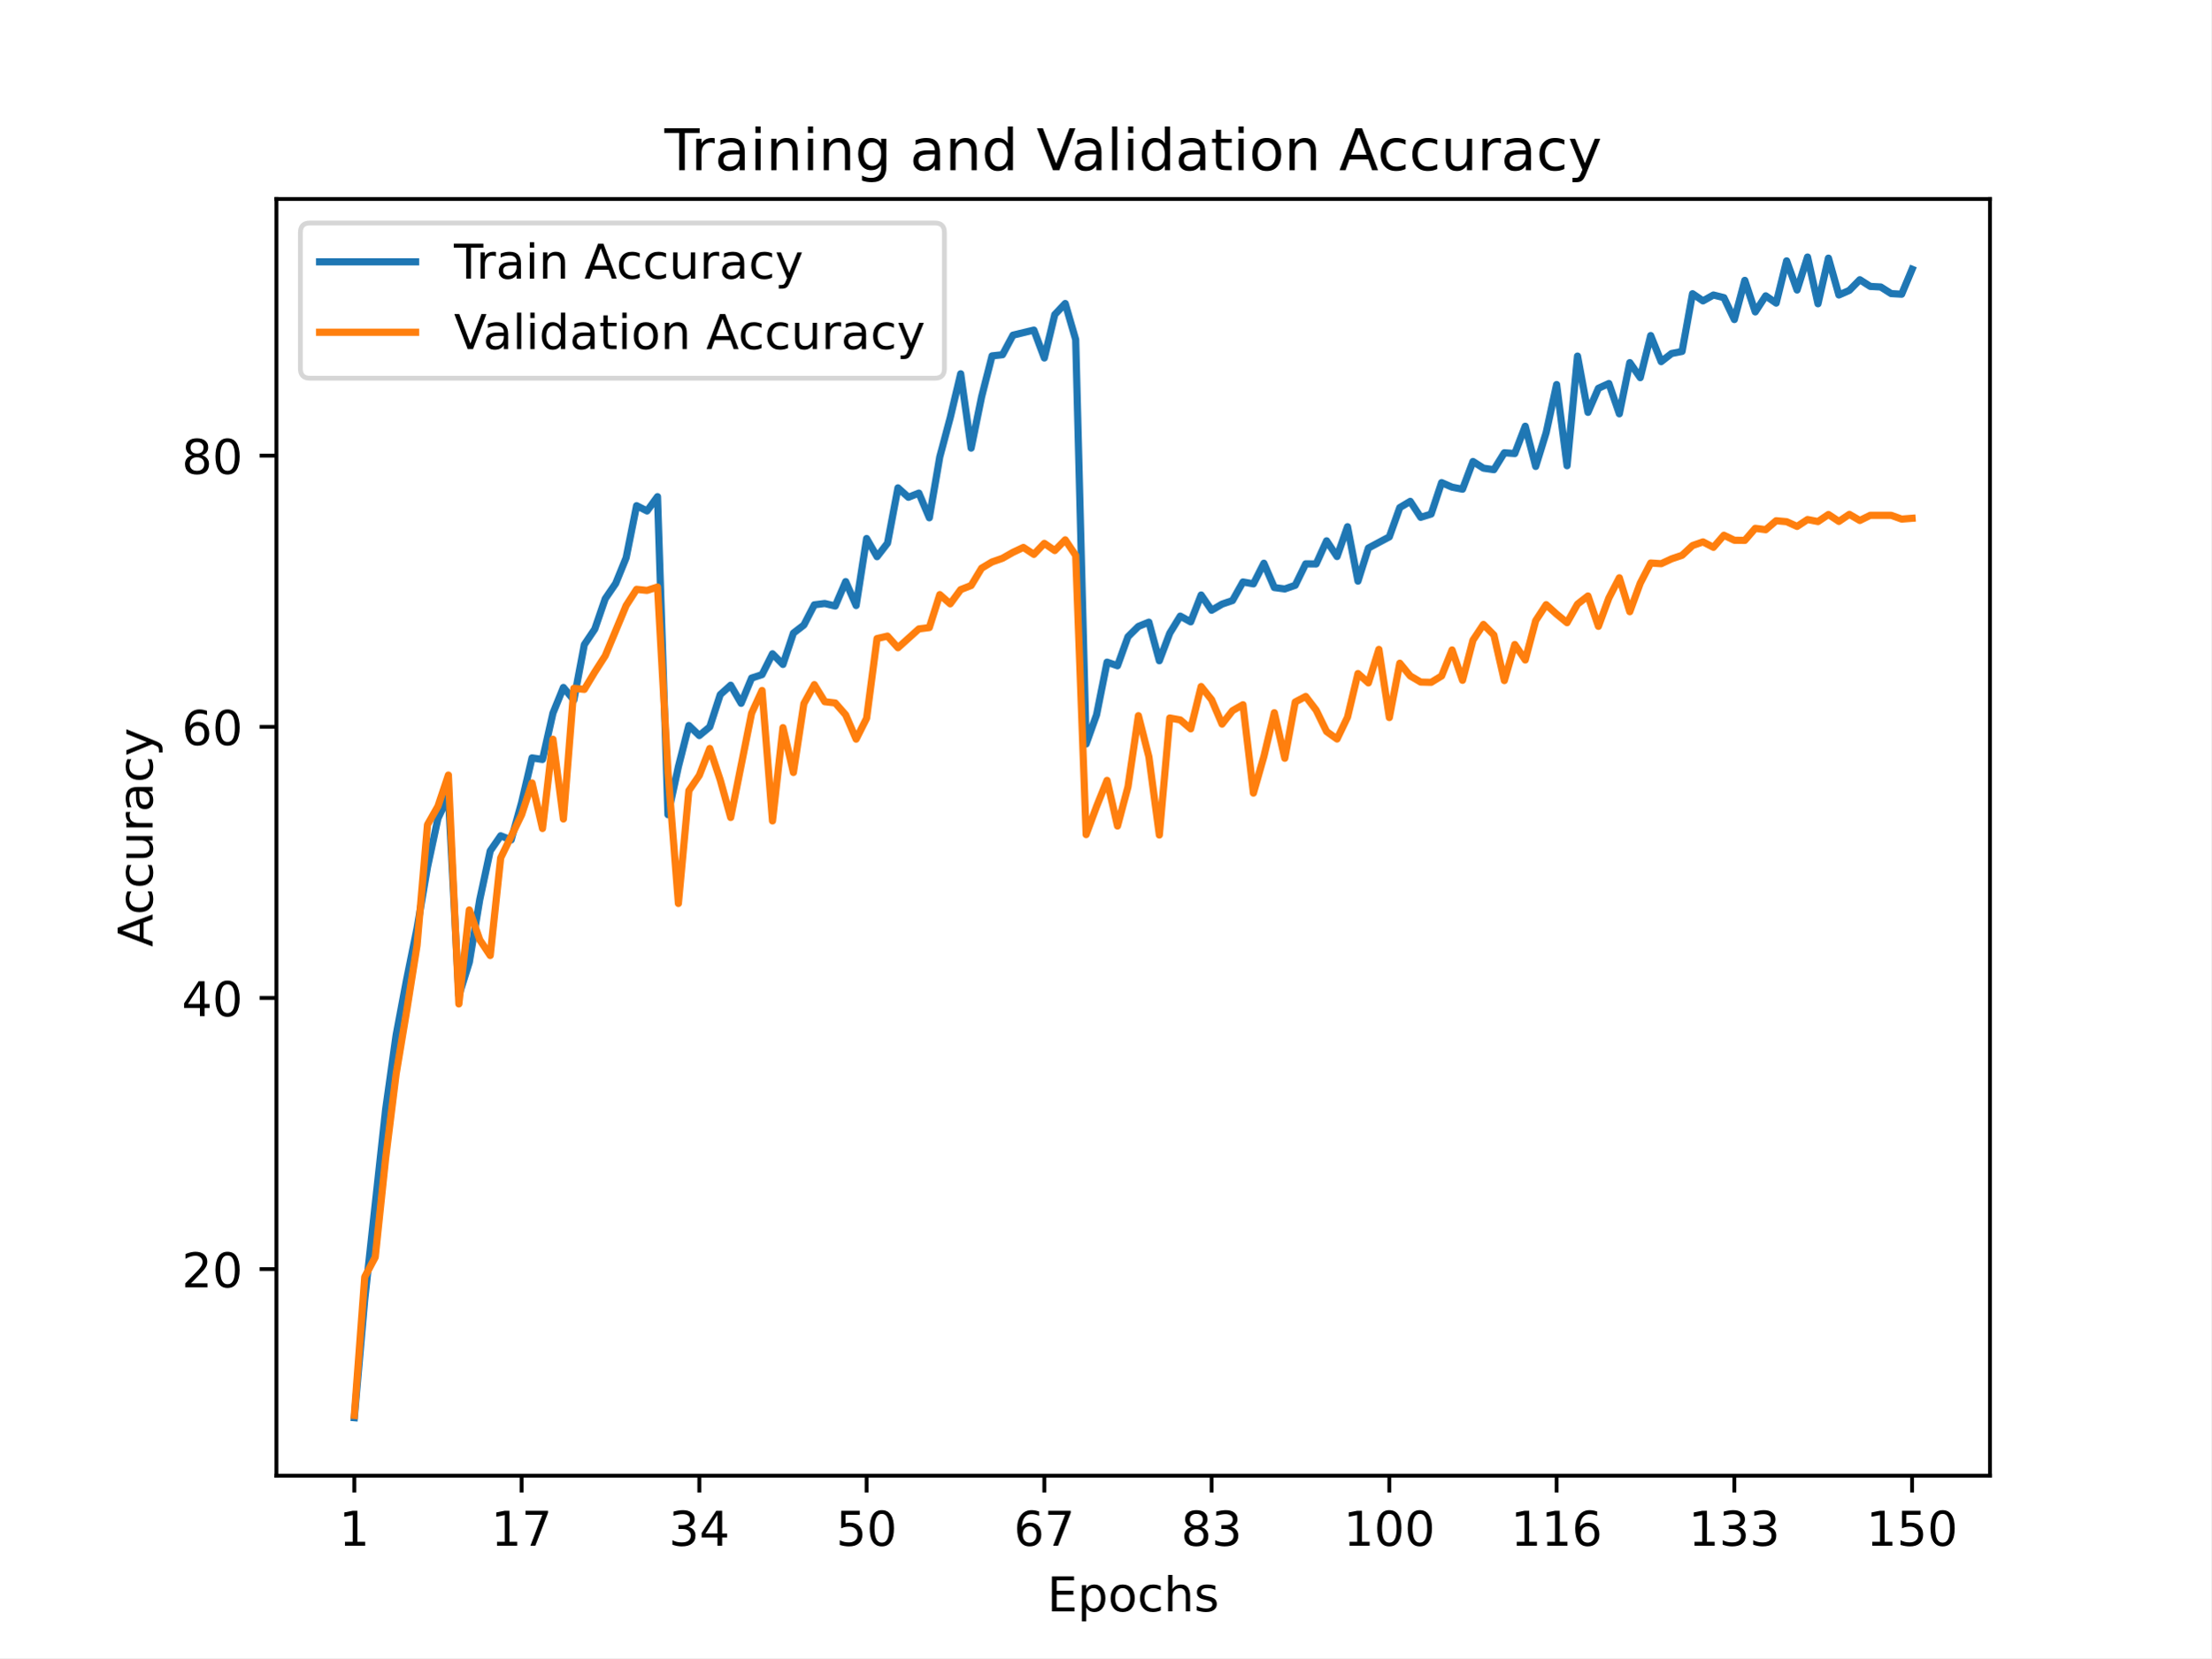
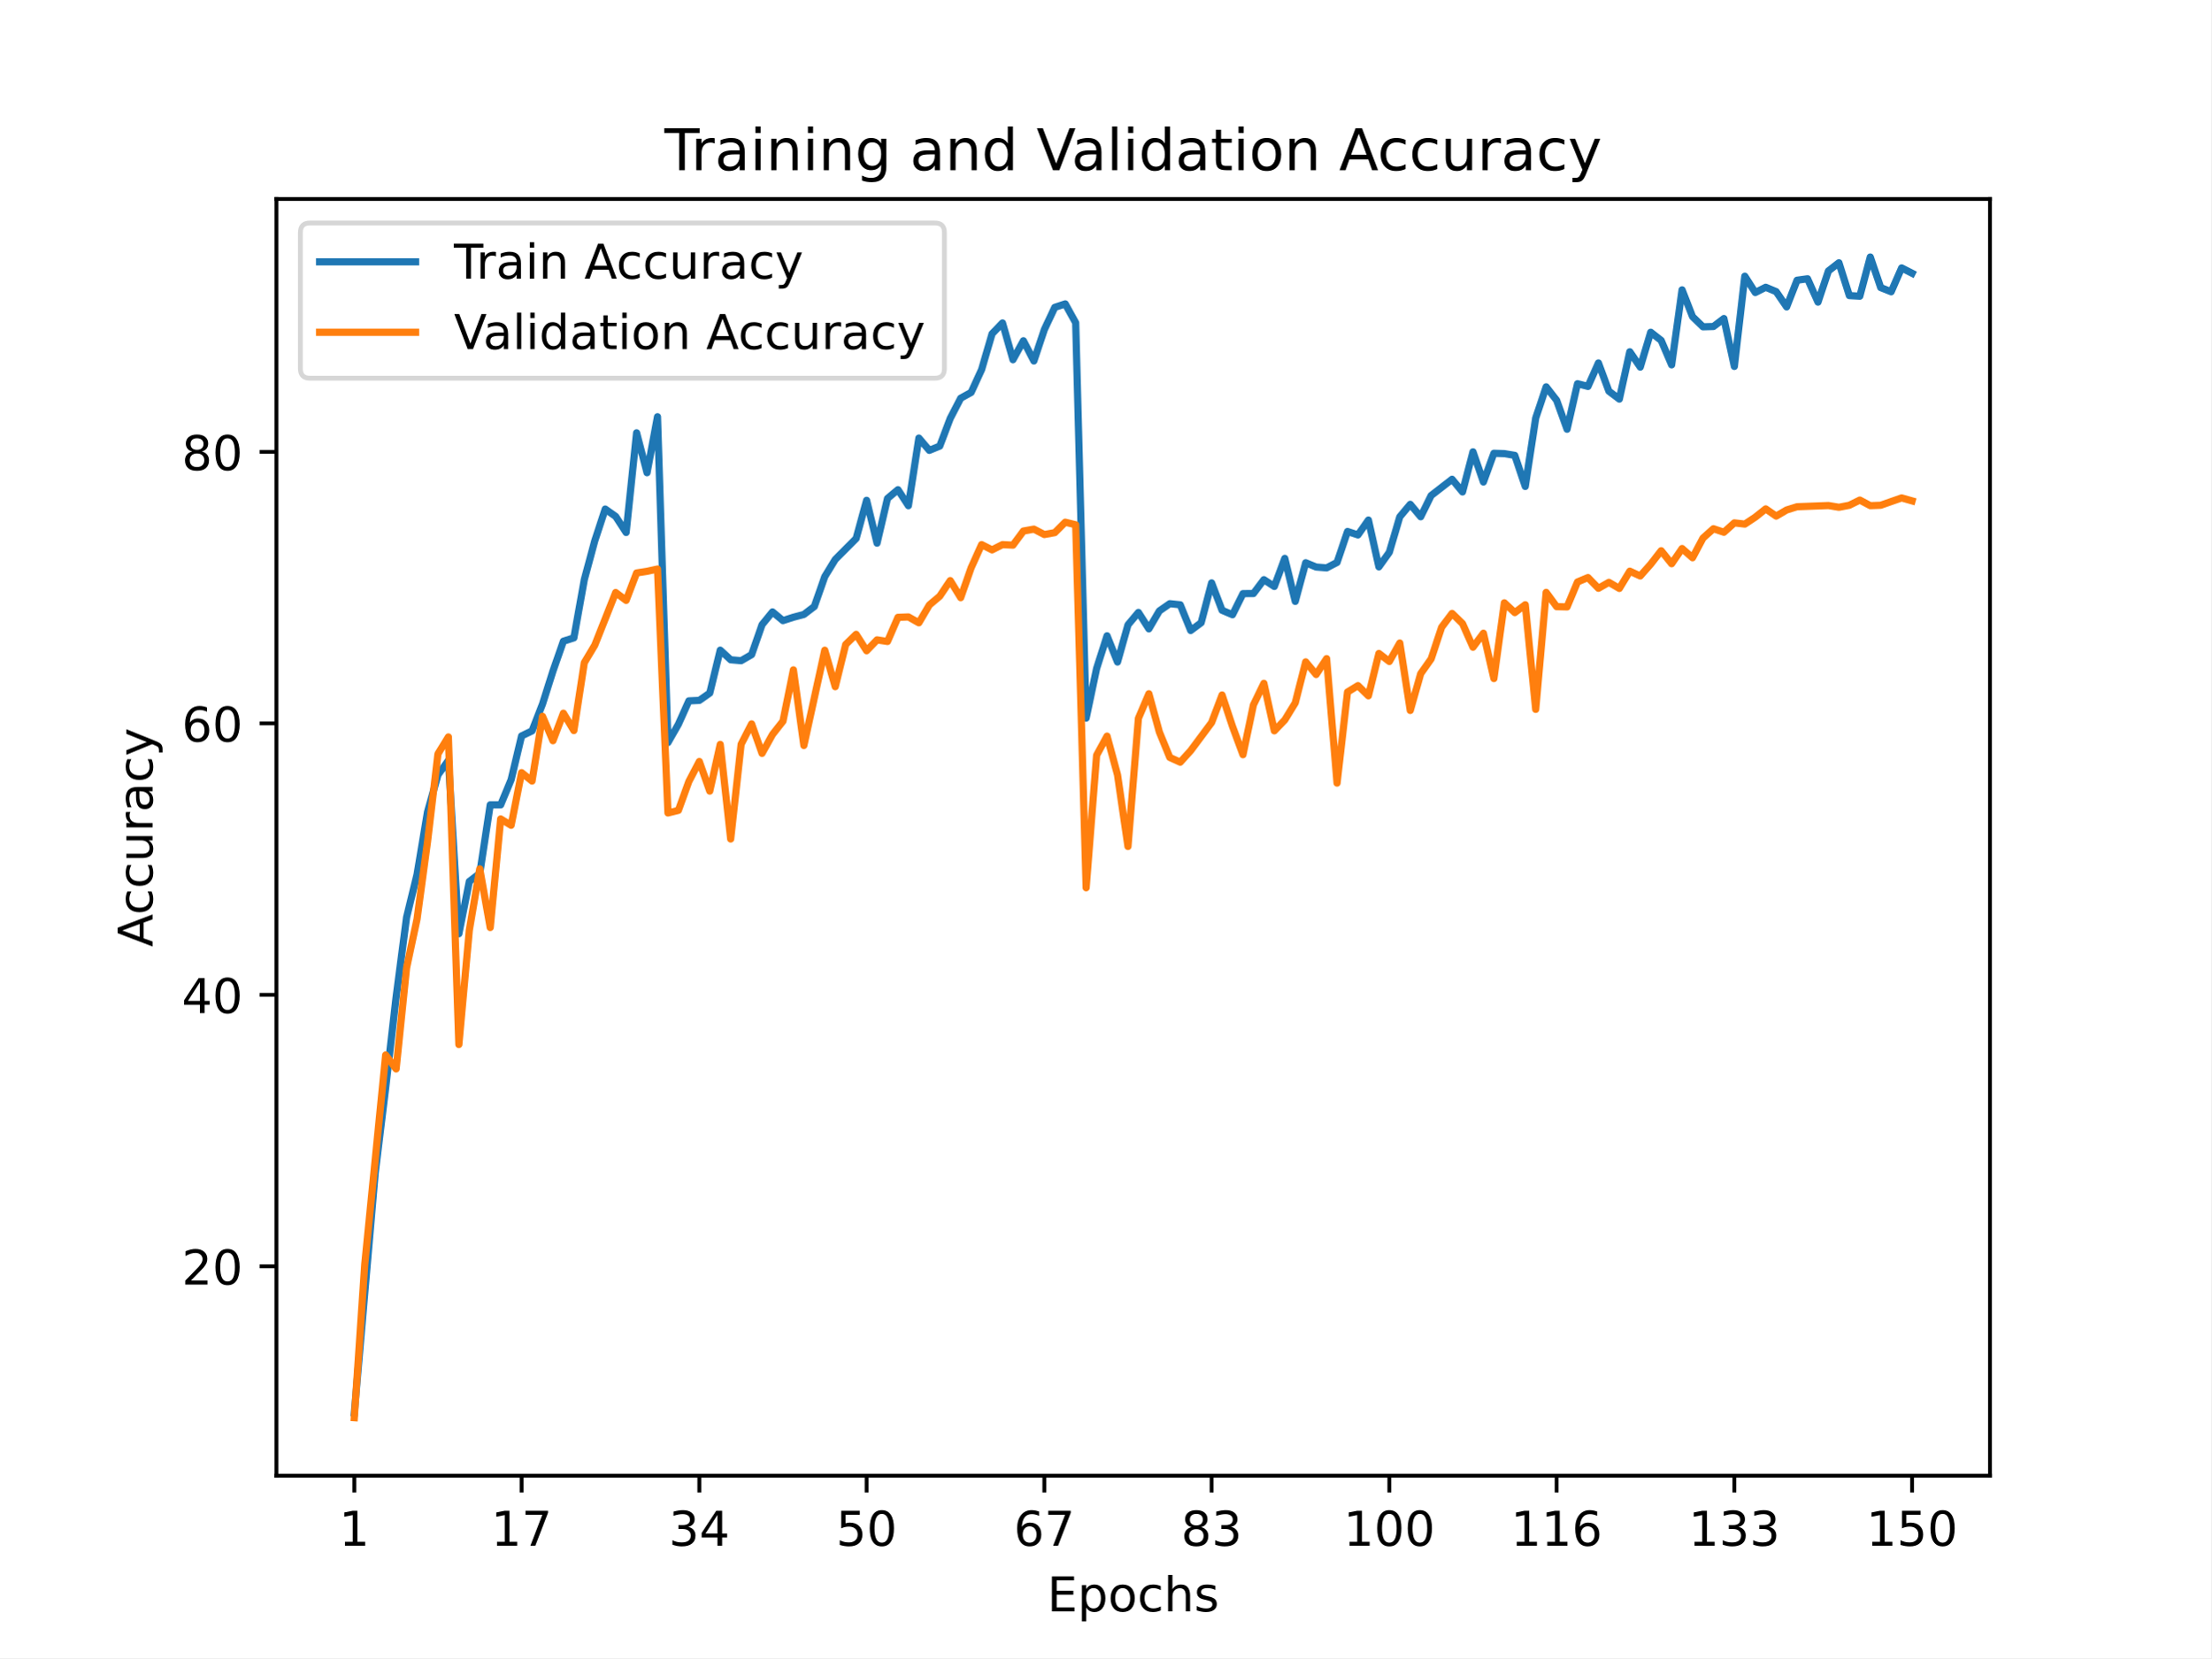
<svg xmlns="http://www.w3.org/2000/svg" xmlns:xlink="http://www.w3.org/1999/xlink" height="345.6pt" version="1.1" viewBox="0 0 460.8 345.6" width="460.8pt">
  <defs>
    <style type="text/css">*{stroke-linecap:butt;stroke-linejoin:round;}</style>
  </defs>
  <g id="figure_1">
    <g id="patch_1">
      <path d="M 0 345.6  L 460.8 345.6  L 460.8 0  L 0 0  z " style="fill:#ffffff;" />
    </g>
    <g id="axes_1">
      <g id="patch_2">
        <path d="M 57.6 307.584  L 414.72 307.584  L 414.72 41.472  L 57.6 41.472  z " style="fill:#ffffff;" />
      </g>
      <g id="matplotlib.axis_1">
        <g id="xtick_1">
          <g id="line2d_1">
            <defs>
-               <path d="M 0 0  L 0 3.5  " id="mbdc25823bc" style="stroke:#000000;stroke-width:0.8;" />
+               <path d="M 0 0  L 0 3.5  " id="m6814c8fb10" style="stroke:#000000;stroke-width:0.8;" />
            </defs>
            <g>
-               <use style="stroke:#000000;stroke-width:0.8;" x="73.833" xlink:href="#mbdc25823bc" y="307.584" />
+               <use style="stroke:#000000;stroke-width:0.8;" x="73.833" xlink:href="#m6814c8fb10" y="307.584" />
            </g>
          </g>
          <g id="text_1">
            <g transform="translate(70.65148 322.1824)scale(0.1 -0.1)">
              <defs>
                <path d="M 794 531  L 1825 531  L 1825 4091  L 703 3866  L 703 4441  L 1819 4666  L 2450 4666  L 2450 531  L 3481 531  L 3481 0  L 794 0  L 794 531  z " id="DejaVuSans-31" transform="scale(0.015625)" />
              </defs>
              <use xlink:href="#DejaVuSans-31" />
            </g>
          </g>
        </g>
        <g id="xtick_2">
          <g id="line2d_2">
            <g>
-               <use style="stroke:#000000;stroke-width:0.8;" x="108.695" xlink:href="#mbdc25823bc" y="307.584" />
+               <use style="stroke:#000000;stroke-width:0.8;" x="108.695" xlink:href="#m6814c8fb10" y="307.584" />
            </g>
          </g>
          <g id="text_2">
            <g transform="translate(102.3325 322.1824)scale(0.1 -0.1)">
              <defs>
                <path d="M 525 4666  L 3525 4666  L 3525 4397  L 1831 0  L 1172 0  L 2766 4134  L 525 4134  L 525 4666  z " id="DejaVuSans-37" transform="scale(0.015625)" />
              </defs>
              <use xlink:href="#DejaVuSans-31" />
              <use x="63.623" xlink:href="#DejaVuSans-37" />
            </g>
          </g>
        </g>
        <g id="xtick_3">
          <g id="line2d_3">
            <g>
-               <use style="stroke:#000000;stroke-width:0.8;" x="145.736" xlink:href="#mbdc25823bc" y="307.584" />
+               <use style="stroke:#000000;stroke-width:0.8;" x="145.736" xlink:href="#m6814c8fb10" y="307.584" />
            </g>
          </g>
          <g id="text_3">
            <g transform="translate(139.3736 322.1824)scale(0.1 -0.1)">
              <defs>
                <path d="M 2597 2516  Q 3050 2419 3304 2112  Q 3559 1806 3559 1356  Q 3559 666 3084 287  Q 2609 -91 1734 -91  Q 1441 -91 1130 -33  Q 819 25 488 141  L 488 750  Q 750 597 1062 519  Q 1375 441 1716 441  Q 2309 441 2620 675  Q 2931 909 2931 1356  Q 2931 1769 2642 2001  Q 2353 2234 1838 2234  L 1294 2234  L 1294 2753  L 1863 2753  Q 2328 2753 2575 2939  Q 2822 3125 2822 3475  Q 2822 3834 2567 4026  Q 2313 4219 1838 4219  Q 1578 4219 1281 4162  Q 984 4106 628 3988  L 628 4550  Q 988 4650 1302 4700  Q 1616 4750 1894 4750  Q 2613 4750 3031 4423  Q 3450 4097 3450 3541  Q 3450 3153 3228 2886  Q 3006 2619 2597 2516  z " id="DejaVuSans-33" transform="scale(0.015625)" />
                <path d="M 2419 4116  L 825 1625  L 2419 1625  L 2419 4116  z M 2253 4666  L 3047 4666  L 3047 1625  L 3713 1625  L 3713 1100  L 3047 1100  L 3047 0  L 2419 0  L 2419 1100  L 313 1100  L 313 1709  L 2253 4666  z " id="DejaVuSans-34" transform="scale(0.015625)" />
              </defs>
              <use xlink:href="#DejaVuSans-33" />
              <use x="63.623" xlink:href="#DejaVuSans-34" />
            </g>
          </g>
        </g>
        <g id="xtick_4">
          <g id="line2d_4">
            <g>
-               <use style="stroke:#000000;stroke-width:0.8;" x="180.598" xlink:href="#mbdc25823bc" y="307.584" />
+               <use style="stroke:#000000;stroke-width:0.8;" x="180.598" xlink:href="#m6814c8fb10" y="307.584" />
            </g>
          </g>
          <g id="text_4">
            <g transform="translate(174.2358 322.1824)scale(0.1 -0.1)">
              <defs>
                <path d="M 691 4666  L 3169 4666  L 3169 4134  L 1269 4134  L 1269 2991  Q 1406 3038 1543 3061  Q 1681 3084 1819 3084  Q 2600 3084 3056 2656  Q 3513 2228 3513 1497  Q 3513 744 3044 326  Q 2575 -91 1722 -91  Q 1428 -91 1123 -41  Q 819 9 494 109  L 494 744  Q 775 591 1075 516  Q 1375 441 1709 441  Q 2250 441 2565 725  Q 2881 1009 2881 1497  Q 2881 1984 2565 2268  Q 2250 2553 1709 2553  Q 1456 2553 1204 2497  Q 953 2441 691 2322  L 691 4666  z " id="DejaVuSans-35" transform="scale(0.015625)" />
                <path d="M 2034 4250  Q 1547 4250 1301 3770  Q 1056 3291 1056 2328  Q 1056 1369 1301 889  Q 1547 409 2034 409  Q 2525 409 2770 889  Q 3016 1369 3016 2328  Q 3016 3291 2770 3770  Q 2525 4250 2034 4250  z M 2034 4750  Q 2819 4750 3233 4129  Q 3647 3509 3647 2328  Q 3647 1150 3233 529  Q 2819 -91 2034 -91  Q 1250 -91 836 529  Q 422 1150 422 2328  Q 422 3509 836 4129  Q 1250 4750 2034 4750  z " id="DejaVuSans-30" transform="scale(0.015625)" />
              </defs>
              <use xlink:href="#DejaVuSans-35" />
              <use x="63.623" xlink:href="#DejaVuSans-30" />
            </g>
          </g>
        </g>
        <g id="xtick_5">
          <g id="line2d_5">
            <g>
-               <use style="stroke:#000000;stroke-width:0.8;" x="217.639" xlink:href="#mbdc25823bc" y="307.584" />
+               <use style="stroke:#000000;stroke-width:0.8;" x="217.639" xlink:href="#m6814c8fb10" y="307.584" />
            </g>
          </g>
          <g id="text_5">
            <g transform="translate(211.2769 322.1824)scale(0.1 -0.1)">
              <defs>
                <path d="M 2113 2584  Q 1688 2584 1439 2293  Q 1191 2003 1191 1497  Q 1191 994 1439 701  Q 1688 409 2113 409  Q 2538 409 2786 701  Q 3034 994 3034 1497  Q 3034 2003 2786 2293  Q 2538 2584 2113 2584  z M 3366 4563  L 3366 3988  Q 3128 4100 2886 4159  Q 2644 4219 2406 4219  Q 1781 4219 1451 3797  Q 1122 3375 1075 2522  Q 1259 2794 1537 2939  Q 1816 3084 2150 3084  Q 2853 3084 3261 2657  Q 3669 2231 3669 1497  Q 3669 778 3244 343  Q 2819 -91 2113 -91  Q 1303 -91 875 529  Q 447 1150 447 2328  Q 447 3434 972 4092  Q 1497 4750 2381 4750  Q 2619 4750 2861 4703  Q 3103 4656 3366 4563  z " id="DejaVuSans-36" transform="scale(0.015625)" />
              </defs>
              <use xlink:href="#DejaVuSans-36" />
              <use x="63.623" xlink:href="#DejaVuSans-37" />
            </g>
          </g>
        </g>
        <g id="xtick_6">
          <g id="line2d_6">
            <g>
-               <use style="stroke:#000000;stroke-width:0.8;" x="252.502" xlink:href="#mbdc25823bc" y="307.584" />
+               <use style="stroke:#000000;stroke-width:0.8;" x="252.502" xlink:href="#m6814c8fb10" y="307.584" />
            </g>
          </g>
          <g id="text_6">
            <g transform="translate(246.1392 322.1824)scale(0.1 -0.1)">
              <defs>
                <path d="M 2034 2216  Q 1584 2216 1326 1975  Q 1069 1734 1069 1313  Q 1069 891 1326 650  Q 1584 409 2034 409  Q 2484 409 2743 651  Q 3003 894 3003 1313  Q 3003 1734 2745 1975  Q 2488 2216 2034 2216  z M 1403 2484  Q 997 2584 770 2862  Q 544 3141 544 3541  Q 544 4100 942 4425  Q 1341 4750 2034 4750  Q 2731 4750 3128 4425  Q 3525 4100 3525 3541  Q 3525 3141 3298 2862  Q 3072 2584 2669 2484  Q 3125 2378 3379 2068  Q 3634 1759 3634 1313  Q 3634 634 3220 271  Q 2806 -91 2034 -91  Q 1263 -91 848 271  Q 434 634 434 1313  Q 434 1759 690 2068  Q 947 2378 1403 2484  z M 1172 3481  Q 1172 3119 1398 2916  Q 1625 2713 2034 2713  Q 2441 2713 2670 2916  Q 2900 3119 2900 3481  Q 2900 3844 2670 4047  Q 2441 4250 2034 4250  Q 1625 4250 1398 4047  Q 1172 3844 1172 3481  z " id="DejaVuSans-38" transform="scale(0.015625)" />
              </defs>
              <use xlink:href="#DejaVuSans-38" />
              <use x="63.623" xlink:href="#DejaVuSans-33" />
            </g>
          </g>
        </g>
        <g id="xtick_7">
          <g id="line2d_7">
            <g>
-               <use style="stroke:#000000;stroke-width:0.8;" x="289.543" xlink:href="#mbdc25823bc" y="307.584" />
+               <use style="stroke:#000000;stroke-width:0.8;" x="289.543" xlink:href="#m6814c8fb10" y="307.584" />
            </g>
          </g>
          <g id="text_7">
            <g transform="translate(279.999 322.1824)scale(0.1 -0.1)">
              <use xlink:href="#DejaVuSans-31" />
              <use x="63.623" xlink:href="#DejaVuSans-30" />
              <use x="127.246" xlink:href="#DejaVuSans-30" />
            </g>
          </g>
        </g>
        <g id="xtick_8">
          <g id="line2d_8">
            <g>
-               <use style="stroke:#000000;stroke-width:0.8;" x="324.405" xlink:href="#mbdc25823bc" y="307.584" />
+               <use style="stroke:#000000;stroke-width:0.8;" x="324.405" xlink:href="#m6814c8fb10" y="307.584" />
            </g>
          </g>
          <g id="text_8">
            <g transform="translate(314.8613 322.1824)scale(0.1 -0.1)">
              <use xlink:href="#DejaVuSans-31" />
              <use x="63.623" xlink:href="#DejaVuSans-31" />
              <use x="127.246" xlink:href="#DejaVuSans-36" />
            </g>
          </g>
        </g>
        <g id="xtick_9">
          <g id="line2d_9">
            <g>
-               <use style="stroke:#000000;stroke-width:0.8;" x="361.446" xlink:href="#mbdc25823bc" y="307.584" />
+               <use style="stroke:#000000;stroke-width:0.8;" x="361.446" xlink:href="#m6814c8fb10" y="307.584" />
            </g>
          </g>
          <g id="text_9">
            <g transform="translate(351.9024 322.1824)scale(0.1 -0.1)">
              <use xlink:href="#DejaVuSans-31" />
              <use x="63.623" xlink:href="#DejaVuSans-33" />
              <use x="127.246" xlink:href="#DejaVuSans-33" />
            </g>
          </g>
        </g>
        <g id="xtick_10">
          <g id="line2d_10">
            <g>
-               <use style="stroke:#000000;stroke-width:0.8;" x="398.487" xlink:href="#mbdc25823bc" y="307.584" />
+               <use style="stroke:#000000;stroke-width:0.8;" x="398.487" xlink:href="#m6814c8fb10" y="307.584" />
            </g>
          </g>
          <g id="text_10">
            <g transform="translate(388.9435 322.1824)scale(0.1 -0.1)">
              <use xlink:href="#DejaVuSans-31" />
              <use x="63.623" xlink:href="#DejaVuSans-35" />
              <use x="127.246" xlink:href="#DejaVuSans-30" />
            </g>
          </g>
        </g>
        <g id="text_11">
          <g transform="translate(218.2444 335.8606)scale(0.1 -0.1)">
            <defs>
              <path d="M 628 4666  L 3578 4666  L 3578 4134  L 1259 4134  L 1259 2753  L 3481 2753  L 3481 2222  L 1259 2222  L 1259 531  L 3634 531  L 3634 0  L 628 0  L 628 4666  z " id="DejaVuSans-45" transform="scale(0.015625)" />
              <path d="M 1159 525  L 1159 -1331  L 581 -1331  L 581 3500  L 1159 3500  L 1159 2969  Q 1341 3281 1617 3432  Q 1894 3584 2278 3584  Q 2916 3584 3314 3078  Q 3713 2572 3713 1747  Q 3713 922 3314 415  Q 2916 -91 2278 -91  Q 1894 -91 1617 61  Q 1341 213 1159 525  z M 3116 1747  Q 3116 2381 2855 2742  Q 2594 3103 2138 3103  Q 1681 3103 1420 2742  Q 1159 2381 1159 1747  Q 1159 1113 1420 752  Q 1681 391 2138 391  Q 2594 391 2855 752  Q 3116 1113 3116 1747  z " id="DejaVuSans-70" transform="scale(0.015625)" />
              <path d="M 1959 3097  Q 1497 3097 1228 2736  Q 959 2375 959 1747  Q 959 1119 1226 758  Q 1494 397 1959 397  Q 2419 397 2687 759  Q 2956 1122 2956 1747  Q 2956 2369 2687 2733  Q 2419 3097 1959 3097  z M 1959 3584  Q 2709 3584 3137 3096  Q 3566 2609 3566 1747  Q 3566 888 3137 398  Q 2709 -91 1959 -91  Q 1206 -91 779 398  Q 353 888 353 1747  Q 353 2609 779 3096  Q 1206 3584 1959 3584  z " id="DejaVuSans-6f" transform="scale(0.015625)" />
              <path d="M 3122 3366  L 3122 2828  Q 2878 2963 2633 3030  Q 2388 3097 2138 3097  Q 1578 3097 1268 2742  Q 959 2388 959 1747  Q 959 1106 1268 751  Q 1578 397 2138 397  Q 2388 397 2633 464  Q 2878 531 3122 666  L 3122 134  Q 2881 22 2623 -34  Q 2366 -91 2075 -91  Q 1284 -91 818 406  Q 353 903 353 1747  Q 353 2603 823 3093  Q 1294 3584 2113 3584  Q 2378 3584 2631 3529  Q 2884 3475 3122 3366  z " id="DejaVuSans-63" transform="scale(0.015625)" />
              <path d="M 3513 2113  L 3513 0  L 2938 0  L 2938 2094  Q 2938 2591 2744 2837  Q 2550 3084 2163 3084  Q 1697 3084 1428 2787  Q 1159 2491 1159 1978  L 1159 0  L 581 0  L 581 4863  L 1159 4863  L 1159 2956  Q 1366 3272 1645 3428  Q 1925 3584 2291 3584  Q 2894 3584 3203 3211  Q 3513 2838 3513 2113  z " id="DejaVuSans-68" transform="scale(0.015625)" />
              <path d="M 2834 3397  L 2834 2853  Q 2591 2978 2328 3040  Q 2066 3103 1784 3103  Q 1356 3103 1142 2972  Q 928 2841 928 2578  Q 928 2378 1081 2264  Q 1234 2150 1697 2047  L 1894 2003  Q 2506 1872 2764 1633  Q 3022 1394 3022 966  Q 3022 478 2636 193  Q 2250 -91 1575 -91  Q 1294 -91 989 -36  Q 684 19 347 128  L 347 722  Q 666 556 975 473  Q 1284 391 1588 391  Q 1994 391 2212 530  Q 2431 669 2431 922  Q 2431 1156 2273 1281  Q 2116 1406 1581 1522  L 1381 1569  Q 847 1681 609 1914  Q 372 2147 372 2553  Q 372 3047 722 3315  Q 1072 3584 1716 3584  Q 2034 3584 2315 3537  Q 2597 3491 2834 3397  z " id="DejaVuSans-73" transform="scale(0.015625)" />
            </defs>
            <use xlink:href="#DejaVuSans-45" />
            <use x="63.184" xlink:href="#DejaVuSans-70" />
            <use x="126.66" xlink:href="#DejaVuSans-6f" />
            <use x="187.842" xlink:href="#DejaVuSans-63" />
            <use x="242.822" xlink:href="#DejaVuSans-68" />
            <use x="306.201" xlink:href="#DejaVuSans-73" />
          </g>
        </g>
      </g>
      <g id="matplotlib.axis_2">
        <g id="ytick_1">
          <g id="line2d_11">
            <defs>
-               <path d="M 0 0  L -3.5 0  " id="mfb38123d42" style="stroke:#000000;stroke-width:0.8;" />
+               <path d="M 0 0  L -3.5 0  " id="m10108b6ea3" style="stroke:#000000;stroke-width:0.8;" />
            </defs>
            <g>
-               <use style="stroke:#000000;stroke-width:0.8;" x="57.6" xlink:href="#mfb38123d42" y="264.527" />
+               <use style="stroke:#000000;stroke-width:0.8;" x="57.6" xlink:href="#m10108b6ea3" y="263.942" />
            </g>
          </g>
          <g id="text_12">
-             <g transform="translate(37.875 268.3259)scale(0.1 -0.1)">
+             <g transform="translate(37.875 267.7408)scale(0.1 -0.1)">
              <defs>
                <path d="M 1228 531  L 3431 531  L 3431 0  L 469 0  L 469 531  Q 828 903 1448 1529  Q 2069 2156 2228 2338  Q 2531 2678 2651 2914  Q 2772 3150 2772 3378  Q 2772 3750 2511 3984  Q 2250 4219 1831 4219  Q 1534 4219 1204 4116  Q 875 4013 500 3803  L 500 4441  Q 881 4594 1212 4672  Q 1544 4750 1819 4750  Q 2544 4750 2975 4387  Q 3406 4025 3406 3419  Q 3406 3131 3298 2873  Q 3191 2616 2906 2266  Q 2828 2175 2409 1742  Q 1991 1309 1228 531  z " id="DejaVuSans-32" transform="scale(0.015625)" />
              </defs>
              <use xlink:href="#DejaVuSans-32" />
              <use x="63.623" xlink:href="#DejaVuSans-30" />
            </g>
          </g>
        </g>
        <g id="ytick_2">
          <g id="line2d_12">
            <g>
-               <use style="stroke:#000000;stroke-width:0.8;" x="57.6" xlink:href="#mfb38123d42" y="208.007" />
+               <use style="stroke:#000000;stroke-width:0.8;" x="57.6" xlink:href="#m10108b6ea3" y="207.356" />
            </g>
          </g>
          <g id="text_13">
-             <g transform="translate(37.875 211.8065)scale(0.1 -0.1)">
+             <g transform="translate(37.875 211.1553)scale(0.1 -0.1)">
              <use xlink:href="#DejaVuSans-34" />
              <use x="63.623" xlink:href="#DejaVuSans-30" />
            </g>
          </g>
        </g>
        <g id="ytick_3">
          <g id="line2d_13">
            <g>
-               <use style="stroke:#000000;stroke-width:0.8;" x="57.6" xlink:href="#mfb38123d42" y="151.488" />
+               <use style="stroke:#000000;stroke-width:0.8;" x="57.6" xlink:href="#m10108b6ea3" y="150.771" />
            </g>
          </g>
          <g id="text_14">
-             <g transform="translate(37.875 155.2871)scale(0.1 -0.1)">
+             <g transform="translate(37.875 154.5698)scale(0.1 -0.1)">
              <use xlink:href="#DejaVuSans-36" />
              <use x="63.623" xlink:href="#DejaVuSans-30" />
            </g>
          </g>
        </g>
        <g id="ytick_4">
          <g id="line2d_14">
            <g>
-               <use style="stroke:#000000;stroke-width:0.8;" x="57.6" xlink:href="#mfb38123d42" y="94.968" />
+               <use style="stroke:#000000;stroke-width:0.8;" x="57.6" xlink:href="#m10108b6ea3" y="94.185" />
            </g>
          </g>
          <g id="text_15">
-             <g transform="translate(37.875 98.76768)scale(0.1 -0.1)">
+             <g transform="translate(37.875 97.98429)scale(0.1 -0.1)">
              <use xlink:href="#DejaVuSans-38" />
              <use x="63.623" xlink:href="#DejaVuSans-30" />
            </g>
          </g>
        </g>
        <g id="text_16">
          <g transform="translate(31.79531 197.3561)rotate(-90)scale(0.1 -0.1)">
            <defs>
              <path d="M 2188 4044  L 1331 1722  L 3047 1722  L 2188 4044  z M 1831 4666  L 2547 4666  L 4325 0  L 3669 0  L 3244 1197  L 1141 1197  L 716 0  L 50 0  L 1831 4666  z " id="DejaVuSans-41" transform="scale(0.015625)" />
              <path d="M 544 1381  L 544 3500  L 1119 3500  L 1119 1403  Q 1119 906 1312 657  Q 1506 409 1894 409  Q 2359 409 2629 706  Q 2900 1003 2900 1516  L 2900 3500  L 3475 3500  L 3475 0  L 2900 0  L 2900 538  Q 2691 219 2414 64  Q 2138 -91 1772 -91  Q 1169 -91 856 284  Q 544 659 544 1381  z M 1991 3584  L 1991 3584  z " id="DejaVuSans-75" transform="scale(0.015625)" />
              <path d="M 2631 2963  Q 2534 3019 2420 3045  Q 2306 3072 2169 3072  Q 1681 3072 1420 2755  Q 1159 2438 1159 1844  L 1159 0  L 581 0  L 581 3500  L 1159 3500  L 1159 2956  Q 1341 3275 1631 3429  Q 1922 3584 2338 3584  Q 2397 3584 2469 3576  Q 2541 3569 2628 3553  L 2631 2963  z " id="DejaVuSans-72" transform="scale(0.015625)" />
              <path d="M 2194 1759  Q 1497 1759 1228 1600  Q 959 1441 959 1056  Q 959 750 1161 570  Q 1363 391 1709 391  Q 2188 391 2477 730  Q 2766 1069 2766 1631  L 2766 1759  L 2194 1759  z M 3341 1997  L 3341 0  L 2766 0  L 2766 531  Q 2569 213 2275 61  Q 1981 -91 1556 -91  Q 1019 -91 701 211  Q 384 513 384 1019  Q 384 1609 779 1909  Q 1175 2209 1959 2209  L 2766 2209  L 2766 2266  Q 2766 2663 2505 2880  Q 2244 3097 1772 3097  Q 1472 3097 1187 3025  Q 903 2953 641 2809  L 641 3341  Q 956 3463 1253 3523  Q 1550 3584 1831 3584  Q 2591 3584 2966 3190  Q 3341 2797 3341 1997  z " id="DejaVuSans-61" transform="scale(0.015625)" />
              <path d="M 2059 -325  Q 1816 -950 1584 -1140  Q 1353 -1331 966 -1331  L 506 -1331  L 506 -850  L 844 -850  Q 1081 -850 1212 -737  Q 1344 -625 1503 -206  L 1606 56  L 191 3500  L 800 3500  L 1894 763  L 2988 3500  L 3597 3500  L 2059 -325  z " id="DejaVuSans-79" transform="scale(0.015625)" />
            </defs>
            <use xlink:href="#DejaVuSans-41" />
            <use x="66.658" xlink:href="#DejaVuSans-63" />
            <use x="121.639" xlink:href="#DejaVuSans-63" />
            <use x="176.619" xlink:href="#DejaVuSans-75" />
            <use x="239.998" xlink:href="#DejaVuSans-72" />
            <use x="281.111" xlink:href="#DejaVuSans-61" />
            <use x="342.391" xlink:href="#DejaVuSans-63" />
            <use x="397.371" xlink:href="#DejaVuSans-79" />
          </g>
        </g>
      </g>
      <g id="line2d_15">
-         <path clip-path="url(#p728f2c1562)" d="M 73.833 295.488  L 76.012 270.806  L 80.369 231.203  L 82.548 215.75  L 84.727 204.215  L 86.906 193.47  L 89.085 180.731  L 91.264 170.591  L 93.443 165.951  L 95.622 207.504  L 97.801 200.558  L 99.979 187.496  L 102.158 177.351  L 104.337 174.203  L 106.516 175.073  L 108.695 167.279  L 110.874 157.965  L 113.053 158.293  L 115.232 148.639  L 117.411 143.287  L 119.589 145.909  L 121.768 134.368  L 123.947 131.124  L 126.126 124.799  L 128.305 121.612  L 130.484 116.254  L 132.663 105.396  L 134.842 106.498  L 137.021 103.514  L 139.199 169.806  L 141.378 159.785  L 143.557 151.217  L 145.736 153.308  L 147.915 151.499  L 150.094 144.785  L 152.273 142.823  L 154.452 146.593  L 156.631 141.331  L 158.809 140.608  L 160.988 136.267  L 163.167 138.494  L 165.346 131.955  L 167.525 130.276  L 169.704 126.06  L 171.883 125.783  L 174.062 126.308  L 176.241 121.216  L 178.419 126.207  L 180.598 112.241  L 182.777 116.033  L 184.956 113.219  L 187.135 101.683  L 189.314 103.644  L 191.493 102.774  L 193.672 107.923  L 195.851 95.228  L 198.029 87.05  L 200.208 77.905  L 202.387 93.397  L 204.566 82.709  L 206.745 74.175  L 208.924 73.932  L 211.103 69.857  L 215.461 68.794  L 217.639 74.61  L 219.818 65.567  L 221.997 63.255  L 224.176 70.789  L 226.355 155.066  L 228.534 148.956  L 230.713 138.014  L 232.892 138.76  L 235.071 132.712  L 237.249 130.559  L 239.428 129.677  L 241.607 137.72  L 243.786 131.972  L 245.965 128.417  L 248.144 129.609  L 250.323 124.014  L 252.502 127.196  L 254.681 125.913  L 256.859 125.172  L 259.038 121.295  L 261.217 121.691  L 263.396 117.395  L 265.575 122.465  L 267.754 122.753  L 269.933 121.99  L 272.112 117.52  L 274.291 117.542  L 276.469 112.721  L 278.648 115.999  L 280.827 109.777  L 283.006 121.126  L 285.185 114.219  L 289.543 111.896  L 291.722 105.792  L 293.901 104.498  L 296.079 107.821  L 298.258 107.137  L 300.437 100.586  L 302.616 101.536  L 304.795 101.96  L 306.974 96.184  L 309.153 97.58  L 311.332 97.891  L 313.511 94.369  L 315.689 94.528  L 317.868 88.836  L 320.047 97.218  L 322.226 90.181  L 324.405 80.149  L 326.584 97.071  L 328.763 74.215  L 330.942 85.942  L 333.121 80.923  L 335.299 79.929  L 337.478 86.242  L 339.657 75.577  L 341.836 78.708  L 344.015 69.936  L 346.194 75.368  L 348.373 73.672  L 350.552 73.237  L 352.731 61.215  L 354.909 62.707  L 357.088 61.486  L 359.267 62.035  L 361.446 66.601  L 363.625 58.434  L 365.804 65.008  L 367.983 61.656  L 370.162 63.171  L 372.341 54.365  L 374.519 60.441  L 376.698 53.568  L 378.877 63.312  L 381.056 53.8  L 383.235 61.481  L 385.414 60.52  L 387.593 58.299  L 389.772 59.695  L 391.951 59.813  L 394.129 61.192  L 396.308 61.317  L 398.487 56.123  L 398.487 56.123  " style="fill:none;stroke:#1f77b4;stroke-linecap:square;stroke-width:1.5;" />
+         <path clip-path="url(#p7e076f68da)" d="M 73.833 294.492  L 78.191 244.454  L 80.369 226.725  L 82.548 207.803  L 84.727 191.19  L 86.906 182.277  L 89.085 169.251  L 91.264 161.516  L 93.443 158.5  L 95.622 194.619  L 97.801 183.726  L 99.979 182.057  L 102.158 167.752  L 104.337 167.758  L 106.516 162.512  L 108.695 153.39  L 110.874 152.344  L 113.053 146.753  L 115.232 139.878  L 117.411 133.648  L 119.589 132.952  L 121.768 120.809  L 123.947 112.728  L 126.126 106.102  L 128.305 107.635  L 130.484 110.985  L 132.663 90.213  L 134.842 98.531  L 137.021 86.863  L 139.199 154.771  L 141.378 150.957  L 143.557 146.085  L 145.736 145.983  L 147.915 144.456  L 150.094 135.509  L 152.273 137.513  L 154.452 137.705  L 156.631 136.449  L 158.809 130.207  L 160.988 127.537  L 163.167 129.353  L 165.346 128.651  L 167.525 128.074  L 169.704 126.416  L 171.883 120.186  L 174.062 116.616  L 178.419 112.242  L 180.598 104.28  L 182.777 113.209  L 184.956 103.889  L 187.135 102.062  L 189.314 105.4  L 191.493 91.305  L 193.672 93.868  L 195.851 92.974  L 198.029 87.208  L 200.208 82.998  L 202.387 81.793  L 204.566 77.034  L 206.745 69.576  L 208.924 67.307  L 211.103 74.969  L 213.282 71.025  L 215.461 75.235  L 217.639 68.705  L 219.818 64.059  L 221.997 63.335  L 224.176 67.284  L 226.355 149.678  L 228.534 139.335  L 230.713 132.516  L 232.892 137.988  L 235.071 130.241  L 237.249 127.644  L 239.428 131.068  L 241.607 127.339  L 243.786 125.822  L 245.965 126.054  L 248.144 131.413  L 250.323 129.794  L 252.502 121.488  L 254.681 127.203  L 256.859 128.125  L 259.038 123.728  L 261.217 123.711  L 263.396 120.82  L 265.575 122.235  L 267.754 116.378  L 269.933 125.347  L 272.112 117.295  L 274.291 118.183  L 276.469 118.358  L 278.648 117.227  L 280.827 110.776  L 283.006 111.495  L 285.185 108.388  L 287.364 118.149  L 289.543 115.105  L 291.722 107.715  L 293.901 105.112  L 296.079 107.709  L 298.258 103.278  L 302.616 99.895  L 304.795 102.531  L 306.974 94.168  L 309.153 100.46  L 311.332 94.474  L 313.511 94.547  L 315.689 94.915  L 317.868 101.388  L 320.047 87.14  L 322.226 80.627  L 324.405 83.428  L 326.584 89.46  L 328.763 79.971  L 330.942 80.537  L 333.121 75.648  L 335.299 81.533  L 337.478 83.179  L 339.657 73.305  L 341.836 76.513  L 344.015 69.248  L 346.194 70.951  L 348.373 76.049  L 350.552 60.409  L 352.731 66  L 354.909 68.116  L 357.088 68.054  L 359.267 66.39  L 361.446 76.372  L 363.625 57.563  L 365.804 60.969  L 367.983 59.872  L 370.162 60.783  L 372.341 63.963  L 374.519 58.406  L 376.698 58.1  L 378.877 62.967  L 381.056 56.465  L 383.235 54.762  L 385.414 61.609  L 387.593 61.733  L 389.772 53.568  L 391.951 59.94  L 394.129 60.805  L 396.308 55.837  L 398.487 56.952  L 398.487 56.952  " style="fill:none;stroke:#1f77b4;stroke-linecap:square;stroke-width:1.5;" />
      </g>
      <g id="line2d_16">
-         <path clip-path="url(#p728f2c1562)" d="M 73.833 295.019  L 76.012 266.137  L 78.191 262.04  L 80.369 241.382  L 82.548 223.861  L 84.727 210.805  L 86.906 197.071  L 89.085 171.891  L 91.264 168.048  L 93.443 161.548  L 95.622 209.251  L 97.801 189.667  L 99.979 195.884  L 102.158 199.162  L 104.337 178.815  L 108.695 169.828  L 110.874 163.187  L 113.053 172.683  L 115.232 154.088  L 117.411 170.704  L 119.589 143.462  L 121.768 143.688  L 123.947 140.071  L 126.126 136.68  L 130.484 126.224  L 132.663 122.833  L 134.842 123.059  L 137.021 122.352  L 139.199 160.785  L 141.378 188.31  L 143.557 164.798  L 145.736 161.605  L 147.915 156.009  L 150.094 162.566  L 152.273 170.394  L 156.631 148.662  L 158.809 143.914  L 160.988 171.1  L 163.167 151.657  L 165.346 161.011  L 167.525 146.655  L 169.704 142.699  L 171.883 146.26  L 174.062 146.514  L 176.241 149.001  L 178.419 154.059  L 180.598 149.708  L 182.777 133.091  L 184.956 132.582  L 187.135 135.012  L 191.493 131.084  L 193.672 130.802  L 195.851 123.935  L 198.029 125.856  L 200.208 122.889  L 202.387 122.041  L 204.566 118.424  L 206.745 117.124  L 208.924 116.361  L 211.103 115.118  L 213.282 114.1  L 215.461 115.542  L 217.639 113.252  L 219.818 114.75  L 221.997 112.518  L 224.176 115.768  L 226.355 173.954  L 228.534 168.076  L 230.713 162.65  L 232.892 172.174  L 235.071 164.007  L 237.249 149.171  L 239.428 157.733  L 241.607 174.039  L 243.786 149.651  L 245.965 150.047  L 248.144 151.912  L 250.323 143.095  L 252.502 145.836  L 254.681 150.923  L 256.859 148.125  L 259.038 146.882  L 261.217 165.307  L 263.396 157.677  L 265.575 148.549  L 267.754 158.044  L 269.933 146.316  L 272.112 145.158  L 274.291 148.012  L 276.469 152.477  L 278.648 154.031  L 280.827 149.481  L 283.006 140.382  L 285.185 142.332  L 287.364 135.352  L 289.543 149.566  L 291.722 138.234  L 293.901 140.89  L 296.079 142.162  L 298.258 142.219  L 300.437 140.89  L 302.616 135.465  L 304.795 141.795  L 306.974 133.43  L 309.153 130.152  L 311.332 132.356  L 313.511 141.851  L 315.689 134.334  L 317.868 137.556  L 320.047 129.361  L 322.226 126.026  L 324.405 128.004  L 326.584 129.784  L 328.763 125.913  L 330.942 124.217  L 333.121 130.547  L 335.299 124.641  L 337.478 120.43  L 339.657 127.495  L 341.836 121.561  L 344.015 117.35  L 346.194 117.491  L 348.373 116.474  L 350.552 115.739  L 352.731 113.705  L 354.909 112.942  L 357.088 114.072  L 359.267 111.557  L 361.446 112.603  L 363.625 112.631  L 365.804 110.116  L 367.983 110.398  L 370.162 108.533  L 372.341 108.731  L 374.519 109.72  L 376.698 108.279  L 378.877 108.703  L 381.056 107.233  L 383.235 108.674  L 385.414 107.205  L 387.593 108.477  L 389.772 107.403  L 394.129 107.403  L 396.308 108.194  L 398.487 108.024  L 398.487 108.024  " style="fill:none;stroke:#ff7f0e;stroke-linecap:square;stroke-width:1.5;" />
+         <path clip-path="url(#p7e076f68da)" d="M 73.833 295.488  L 76.012 263.517  L 80.369 219.89  L 82.548 222.804  L 84.727 201.726  L 86.906 191.569  L 89.085 175.498  L 91.264 157.136  L 93.443 153.6  L 95.622 217.711  L 97.801 193.889  L 99.979 181.1  L 102.158 193.323  L 104.337 170.689  L 106.516 172.018  L 108.695 161.041  L 110.874 162.795  L 113.053 149.299  L 115.232 154.392  L 117.411 148.649  L 119.589 152.27  L 121.768 138.124  L 123.947 134.474  L 128.305 123.496  L 130.484 125.137  L 132.663 119.422  L 134.842 119.083  L 137.021 118.602  L 139.199 169.444  L 141.378 168.906  L 143.557 162.88  L 145.736 158.721  L 147.915 164.889  L 150.094 155.156  L 152.273 174.876  L 154.452 155.128  L 156.631 150.884  L 158.809 157.023  L 160.988 153.091  L 163.167 150.318  L 165.346 139.623  L 167.525 155.382  L 171.883 135.521  L 174.062 143.132  L 176.241 134.332  L 178.419 132.211  L 180.598 135.634  L 182.777 133.371  L 184.956 133.71  L 187.135 128.674  L 189.314 128.589  L 191.493 129.806  L 193.672 126.099  L 195.851 124.26  L 198.029 121.007  L 200.208 124.571  L 202.387 118.347  L 204.566 113.509  L 206.745 114.612  L 208.924 113.509  L 211.103 113.622  L 213.282 110.68  L 215.461 110.284  L 217.639 111.415  L 219.818 111.019  L 221.997 108.841  L 224.176 109.378  L 226.355 185.033  L 228.534 157.419  L 230.713 153.43  L 232.892 161.494  L 235.071 176.432  L 237.249 149.724  L 239.428 144.603  L 241.607 152.553  L 243.786 157.872  L 245.965 158.862  L 248.144 156.457  L 252.502 150.601  L 254.681 144.857  L 256.859 151.421  L 259.038 157.306  L 261.217 146.923  L 263.396 142.424  L 265.575 152.327  L 267.754 150.063  L 269.933 146.498  L 272.112 137.954  L 274.291 140.585  L 276.469 137.275  L 278.648 163.219  L 280.827 144.235  L 283.006 142.905  L 285.185 145.027  L 287.364 136.2  L 289.543 137.869  L 291.722 134.021  L 293.901 148.083  L 296.079 140.415  L 298.258 137.332  L 300.437 130.739  L 302.616 127.853  L 304.795 129.975  L 306.974 134.898  L 309.153 131.984  L 311.332 141.434  L 313.511 125.647  L 315.689 127.684  L 317.868 126.043  L 320.047 147.856  L 322.226 123.468  L 324.405 126.439  L 326.584 126.495  L 328.763 121.29  L 330.942 120.384  L 333.121 122.619  L 335.299 121.374  L 337.478 122.648  L 339.657 119.054  L 341.836 120.045  L 344.015 117.583  L 346.194 114.782  L 348.373 117.498  L 350.552 114.33  L 352.731 116.253  L 354.909 112.151  L 357.088 110.199  L 359.267 110.934  L 361.446 108.982  L 363.625 109.237  L 365.804 107.794  L 367.983 106.068  L 370.162 107.568  L 372.341 106.294  L 374.519 105.615  L 381.056 105.361  L 383.235 105.729  L 385.414 105.304  L 387.593 104.229  L 389.772 105.389  L 391.951 105.304  L 396.308 103.776  L 398.487 104.399  L 398.487 104.399  " style="fill:none;stroke:#ff7f0e;stroke-linecap:square;stroke-width:1.5;" />
      </g>
      <g id="patch_3">
        <path d="M 57.6 307.584  L 57.6 41.472  " style="fill:none;stroke:#000000;stroke-linecap:square;stroke-linejoin:miter;stroke-width:0.8;" />
      </g>
      <g id="patch_4">
        <path d="M 414.72 307.584  L 414.72 41.472  " style="fill:none;stroke:#000000;stroke-linecap:square;stroke-linejoin:miter;stroke-width:0.8;" />
      </g>
      <g id="patch_5">
        <path d="M 57.6 307.584  L 414.72 307.584  " style="fill:none;stroke:#000000;stroke-linecap:square;stroke-linejoin:miter;stroke-width:0.8;" />
      </g>
      <g id="patch_6">
        <path d="M 57.6 41.472  L 414.72 41.472  " style="fill:none;stroke:#000000;stroke-linecap:square;stroke-linejoin:miter;stroke-width:0.8;" />
      </g>
      <g id="text_17">
        <g transform="translate(138.4575 35.472)scale(0.12 -0.12)">
          <defs>
            <path d="M -19 4666  L 3928 4666  L 3928 4134  L 2272 4134  L 2272 0  L 1638 0  L 1638 4134  L -19 4134  L -19 4666  z " id="DejaVuSans-54" transform="scale(0.015625)" />
            <path d="M 603 3500  L 1178 3500  L 1178 0  L 603 0  L 603 3500  z M 603 4863  L 1178 4863  L 1178 4134  L 603 4134  L 603 4863  z " id="DejaVuSans-69" transform="scale(0.015625)" />
            <path d="M 3513 2113  L 3513 0  L 2938 0  L 2938 2094  Q 2938 2591 2744 2837  Q 2550 3084 2163 3084  Q 1697 3084 1428 2787  Q 1159 2491 1159 1978  L 1159 0  L 581 0  L 581 3500  L 1159 3500  L 1159 2956  Q 1366 3272 1645 3428  Q 1925 3584 2291 3584  Q 2894 3584 3203 3211  Q 3513 2838 3513 2113  z " id="DejaVuSans-6e" transform="scale(0.015625)" />
            <path d="M 2906 1791  Q 2906 2416 2648 2759  Q 2391 3103 1925 3103  Q 1463 3103 1205 2759  Q 947 2416 947 1791  Q 947 1169 1205 825  Q 1463 481 1925 481  Q 2391 481 2648 825  Q 2906 1169 2906 1791  z M 3481 434  Q 3481 -459 3084 -895  Q 2688 -1331 1869 -1331  Q 1566 -1331 1297 -1286  Q 1028 -1241 775 -1147  L 775 -588  Q 1028 -725 1275 -790  Q 1522 -856 1778 -856  Q 2344 -856 2625 -561  Q 2906 -266 2906 331  L 2906 616  Q 2728 306 2450 153  Q 2172 0 1784 0  Q 1141 0 747 490  Q 353 981 353 1791  Q 353 2603 747 3093  Q 1141 3584 1784 3584  Q 2172 3584 2450 3431  Q 2728 3278 2906 2969  L 2906 3500  L 3481 3500  L 3481 434  z " id="DejaVuSans-67" transform="scale(0.015625)" />
            <path id="DejaVuSans-20" transform="scale(0.015625)" />
            <path d="M 2906 2969  L 2906 4863  L 3481 4863  L 3481 0  L 2906 0  L 2906 525  Q 2725 213 2448 61  Q 2172 -91 1784 -91  Q 1150 -91 751 415  Q 353 922 353 1747  Q 353 2572 751 3078  Q 1150 3584 1784 3584  Q 2172 3584 2448 3432  Q 2725 3281 2906 2969  z M 947 1747  Q 947 1113 1208 752  Q 1469 391 1925 391  Q 2381 391 2643 752  Q 2906 1113 2906 1747  Q 2906 2381 2643 2742  Q 2381 3103 1925 3103  Q 1469 3103 1208 2742  Q 947 2381 947 1747  z " id="DejaVuSans-64" transform="scale(0.015625)" />
            <path d="M 1831 0  L 50 4666  L 709 4666  L 2188 738  L 3669 4666  L 4325 4666  L 2547 0  L 1831 0  z " id="DejaVuSans-56" transform="scale(0.015625)" />
            <path d="M 603 4863  L 1178 4863  L 1178 0  L 603 0  L 603 4863  z " id="DejaVuSans-6c" transform="scale(0.015625)" />
            <path d="M 1172 4494  L 1172 3500  L 2356 3500  L 2356 3053  L 1172 3053  L 1172 1153  Q 1172 725 1289 603  Q 1406 481 1766 481  L 2356 481  L 2356 0  L 1766 0  Q 1100 0 847 248  Q 594 497 594 1153  L 594 3053  L 172 3053  L 172 3500  L 594 3500  L 594 4494  L 1172 4494  z " id="DejaVuSans-74" transform="scale(0.015625)" />
          </defs>
          <use xlink:href="#DejaVuSans-54" />
          <use x="46.334" xlink:href="#DejaVuSans-72" />
          <use x="87.447" xlink:href="#DejaVuSans-61" />
          <use x="148.727" xlink:href="#DejaVuSans-69" />
          <use x="176.51" xlink:href="#DejaVuSans-6e" />
          <use x="239.889" xlink:href="#DejaVuSans-69" />
          <use x="267.672" xlink:href="#DejaVuSans-6e" />
          <use x="331.051" xlink:href="#DejaVuSans-67" />
          <use x="394.527" xlink:href="#DejaVuSans-20" />
          <use x="426.314" xlink:href="#DejaVuSans-61" />
          <use x="487.594" xlink:href="#DejaVuSans-6e" />
          <use x="550.973" xlink:href="#DejaVuSans-64" />
          <use x="614.449" xlink:href="#DejaVuSans-20" />
          <use x="646.236" xlink:href="#DejaVuSans-56" />
          <use x="706.895" xlink:href="#DejaVuSans-61" />
          <use x="768.174" xlink:href="#DejaVuSans-6c" />
          <use x="795.957" xlink:href="#DejaVuSans-69" />
          <use x="823.74" xlink:href="#DejaVuSans-64" />
          <use x="887.217" xlink:href="#DejaVuSans-61" />
          <use x="948.496" xlink:href="#DejaVuSans-74" />
          <use x="987.705" xlink:href="#DejaVuSans-69" />
          <use x="1015.488" xlink:href="#DejaVuSans-6f" />
          <use x="1076.67" xlink:href="#DejaVuSans-6e" />
          <use x="1140.049" xlink:href="#DejaVuSans-20" />
          <use x="1171.836" xlink:href="#DejaVuSans-41" />
          <use x="1238.494" xlink:href="#DejaVuSans-63" />
          <use x="1293.475" xlink:href="#DejaVuSans-63" />
          <use x="1348.455" xlink:href="#DejaVuSans-75" />
          <use x="1411.834" xlink:href="#DejaVuSans-72" />
          <use x="1452.947" xlink:href="#DejaVuSans-61" />
          <use x="1514.227" xlink:href="#DejaVuSans-63" />
          <use x="1569.207" xlink:href="#DejaVuSans-79" />
        </g>
      </g>
      <g id="legend_1">
        <g id="patch_7">
          <path d="M 64.6 78.828  L 194.816 78.828  Q 196.816 78.828 196.816 76.828  L 196.816 48.472  Q 196.816 46.472 194.816 46.472  L 64.6 46.472  Q 62.6 46.472 62.6 48.472  L 62.6 76.828  Q 62.6 78.828 64.6 78.828  z " style="fill:#ffffff;opacity:0.8;stroke:#cccccc;stroke-linejoin:miter;" />
        </g>
        <g id="line2d_17">
          <path d="M 66.6 54.57  L 86.6 54.57  " style="fill:none;stroke:#1f77b4;stroke-linecap:square;stroke-width:1.5;" />
        </g>
        <g id="line2d_18" />
        <g id="text_18">
          <g transform="translate(94.6 58.07044)scale(0.1 -0.1)">
            <use xlink:href="#DejaVuSans-54" />
            <use x="46.334" xlink:href="#DejaVuSans-72" />
            <use x="87.447" xlink:href="#DejaVuSans-61" />
            <use x="148.727" xlink:href="#DejaVuSans-69" />
            <use x="176.51" xlink:href="#DejaVuSans-6e" />
            <use x="239.889" xlink:href="#DejaVuSans-20" />
            <use x="271.676" xlink:href="#DejaVuSans-41" />
            <use x="338.334" xlink:href="#DejaVuSans-63" />
            <use x="393.314" xlink:href="#DejaVuSans-63" />
            <use x="448.295" xlink:href="#DejaVuSans-75" />
            <use x="511.674" xlink:href="#DejaVuSans-72" />
            <use x="552.787" xlink:href="#DejaVuSans-61" />
            <use x="614.066" xlink:href="#DejaVuSans-63" />
            <use x="669.047" xlink:href="#DejaVuSans-79" />
          </g>
        </g>
        <g id="line2d_19">
          <path d="M 66.6 69.249  L 86.6 69.249  " style="fill:none;stroke:#ff7f0e;stroke-linecap:square;stroke-width:1.5;" />
        </g>
        <g id="line2d_20" />
        <g id="text_19">
          <g transform="translate(94.6 72.74856)scale(0.1 -0.1)">
            <use xlink:href="#DejaVuSans-56" />
            <use x="60.658" xlink:href="#DejaVuSans-61" />
            <use x="121.938" xlink:href="#DejaVuSans-6c" />
            <use x="149.721" xlink:href="#DejaVuSans-69" />
            <use x="177.504" xlink:href="#DejaVuSans-64" />
            <use x="240.98" xlink:href="#DejaVuSans-61" />
            <use x="302.26" xlink:href="#DejaVuSans-74" />
            <use x="341.469" xlink:href="#DejaVuSans-69" />
            <use x="369.252" xlink:href="#DejaVuSans-6f" />
            <use x="430.434" xlink:href="#DejaVuSans-6e" />
            <use x="493.812" xlink:href="#DejaVuSans-20" />
            <use x="525.6" xlink:href="#DejaVuSans-41" />
            <use x="592.258" xlink:href="#DejaVuSans-63" />
            <use x="647.238" xlink:href="#DejaVuSans-63" />
            <use x="702.219" xlink:href="#DejaVuSans-75" />
            <use x="765.598" xlink:href="#DejaVuSans-72" />
            <use x="806.711" xlink:href="#DejaVuSans-61" />
            <use x="867.99" xlink:href="#DejaVuSans-63" />
            <use x="922.971" xlink:href="#DejaVuSans-79" />
          </g>
        </g>
      </g>
    </g>
  </g>
  <defs>
-     <clipPath id="p728f2c1562">
+     <clipPath id="p7e076f68da">
      <rect height="266.112" width="357.12" x="57.6" y="41.472" />
    </clipPath>
  </defs>
</svg>
